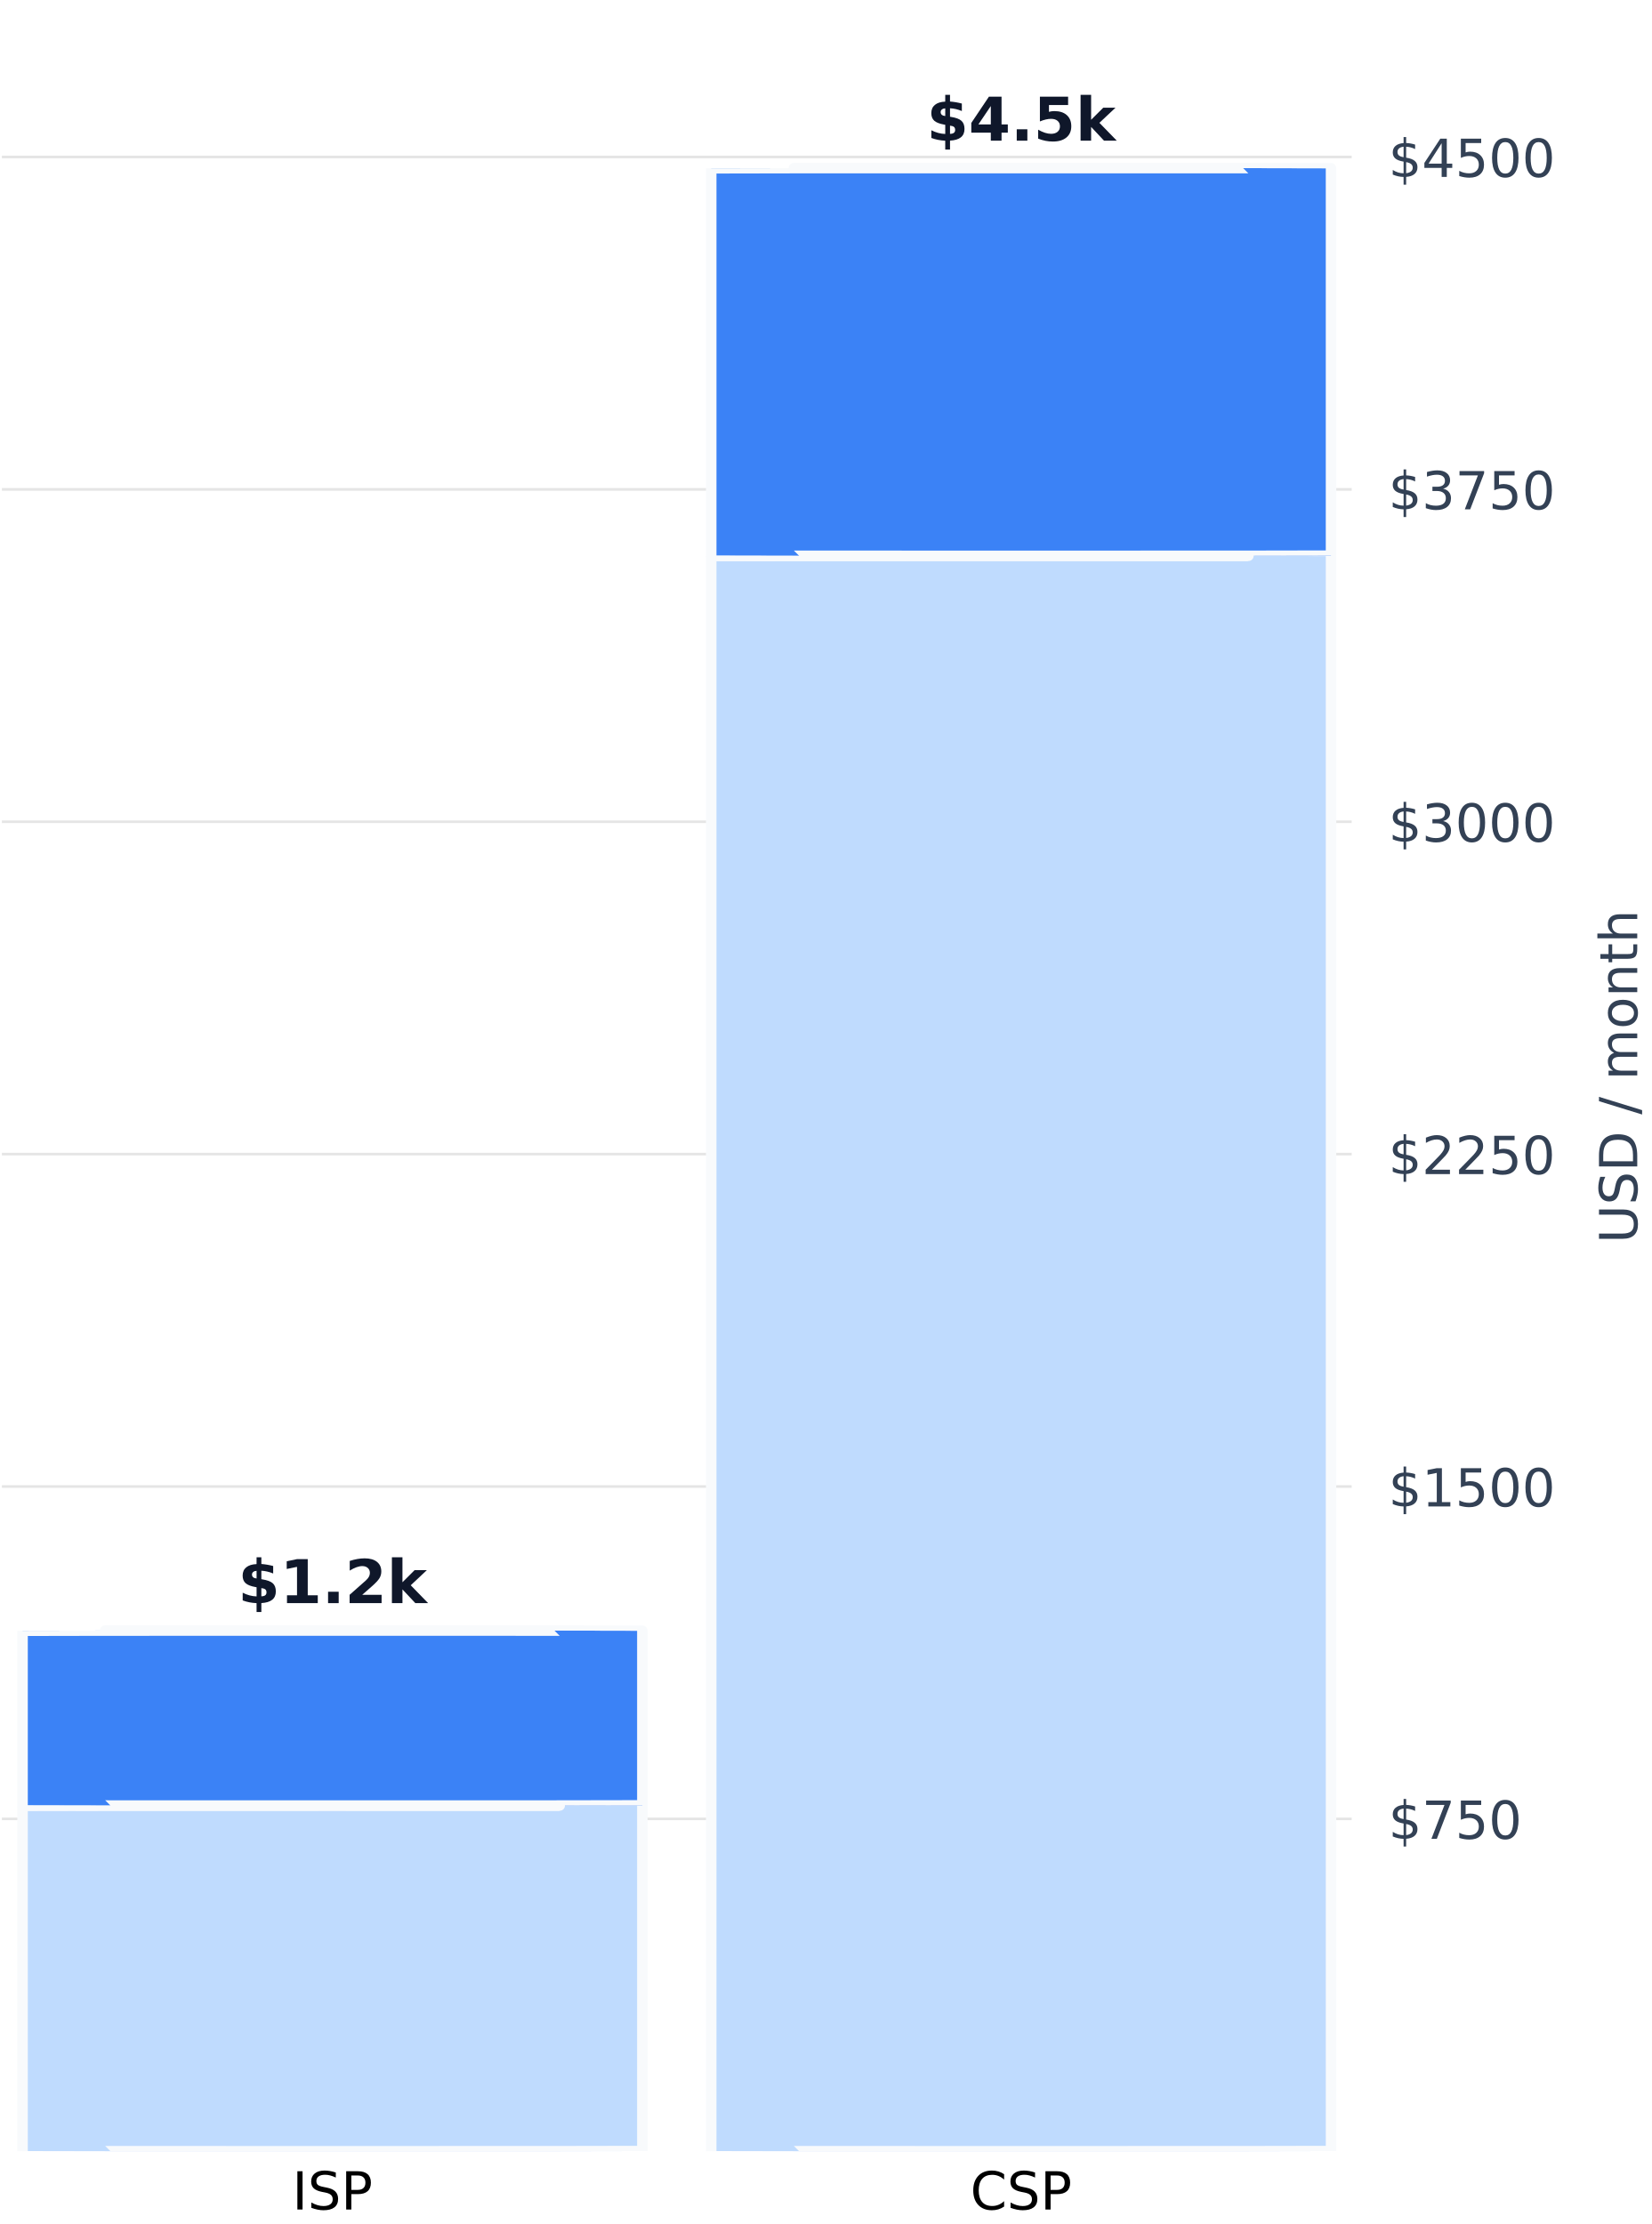
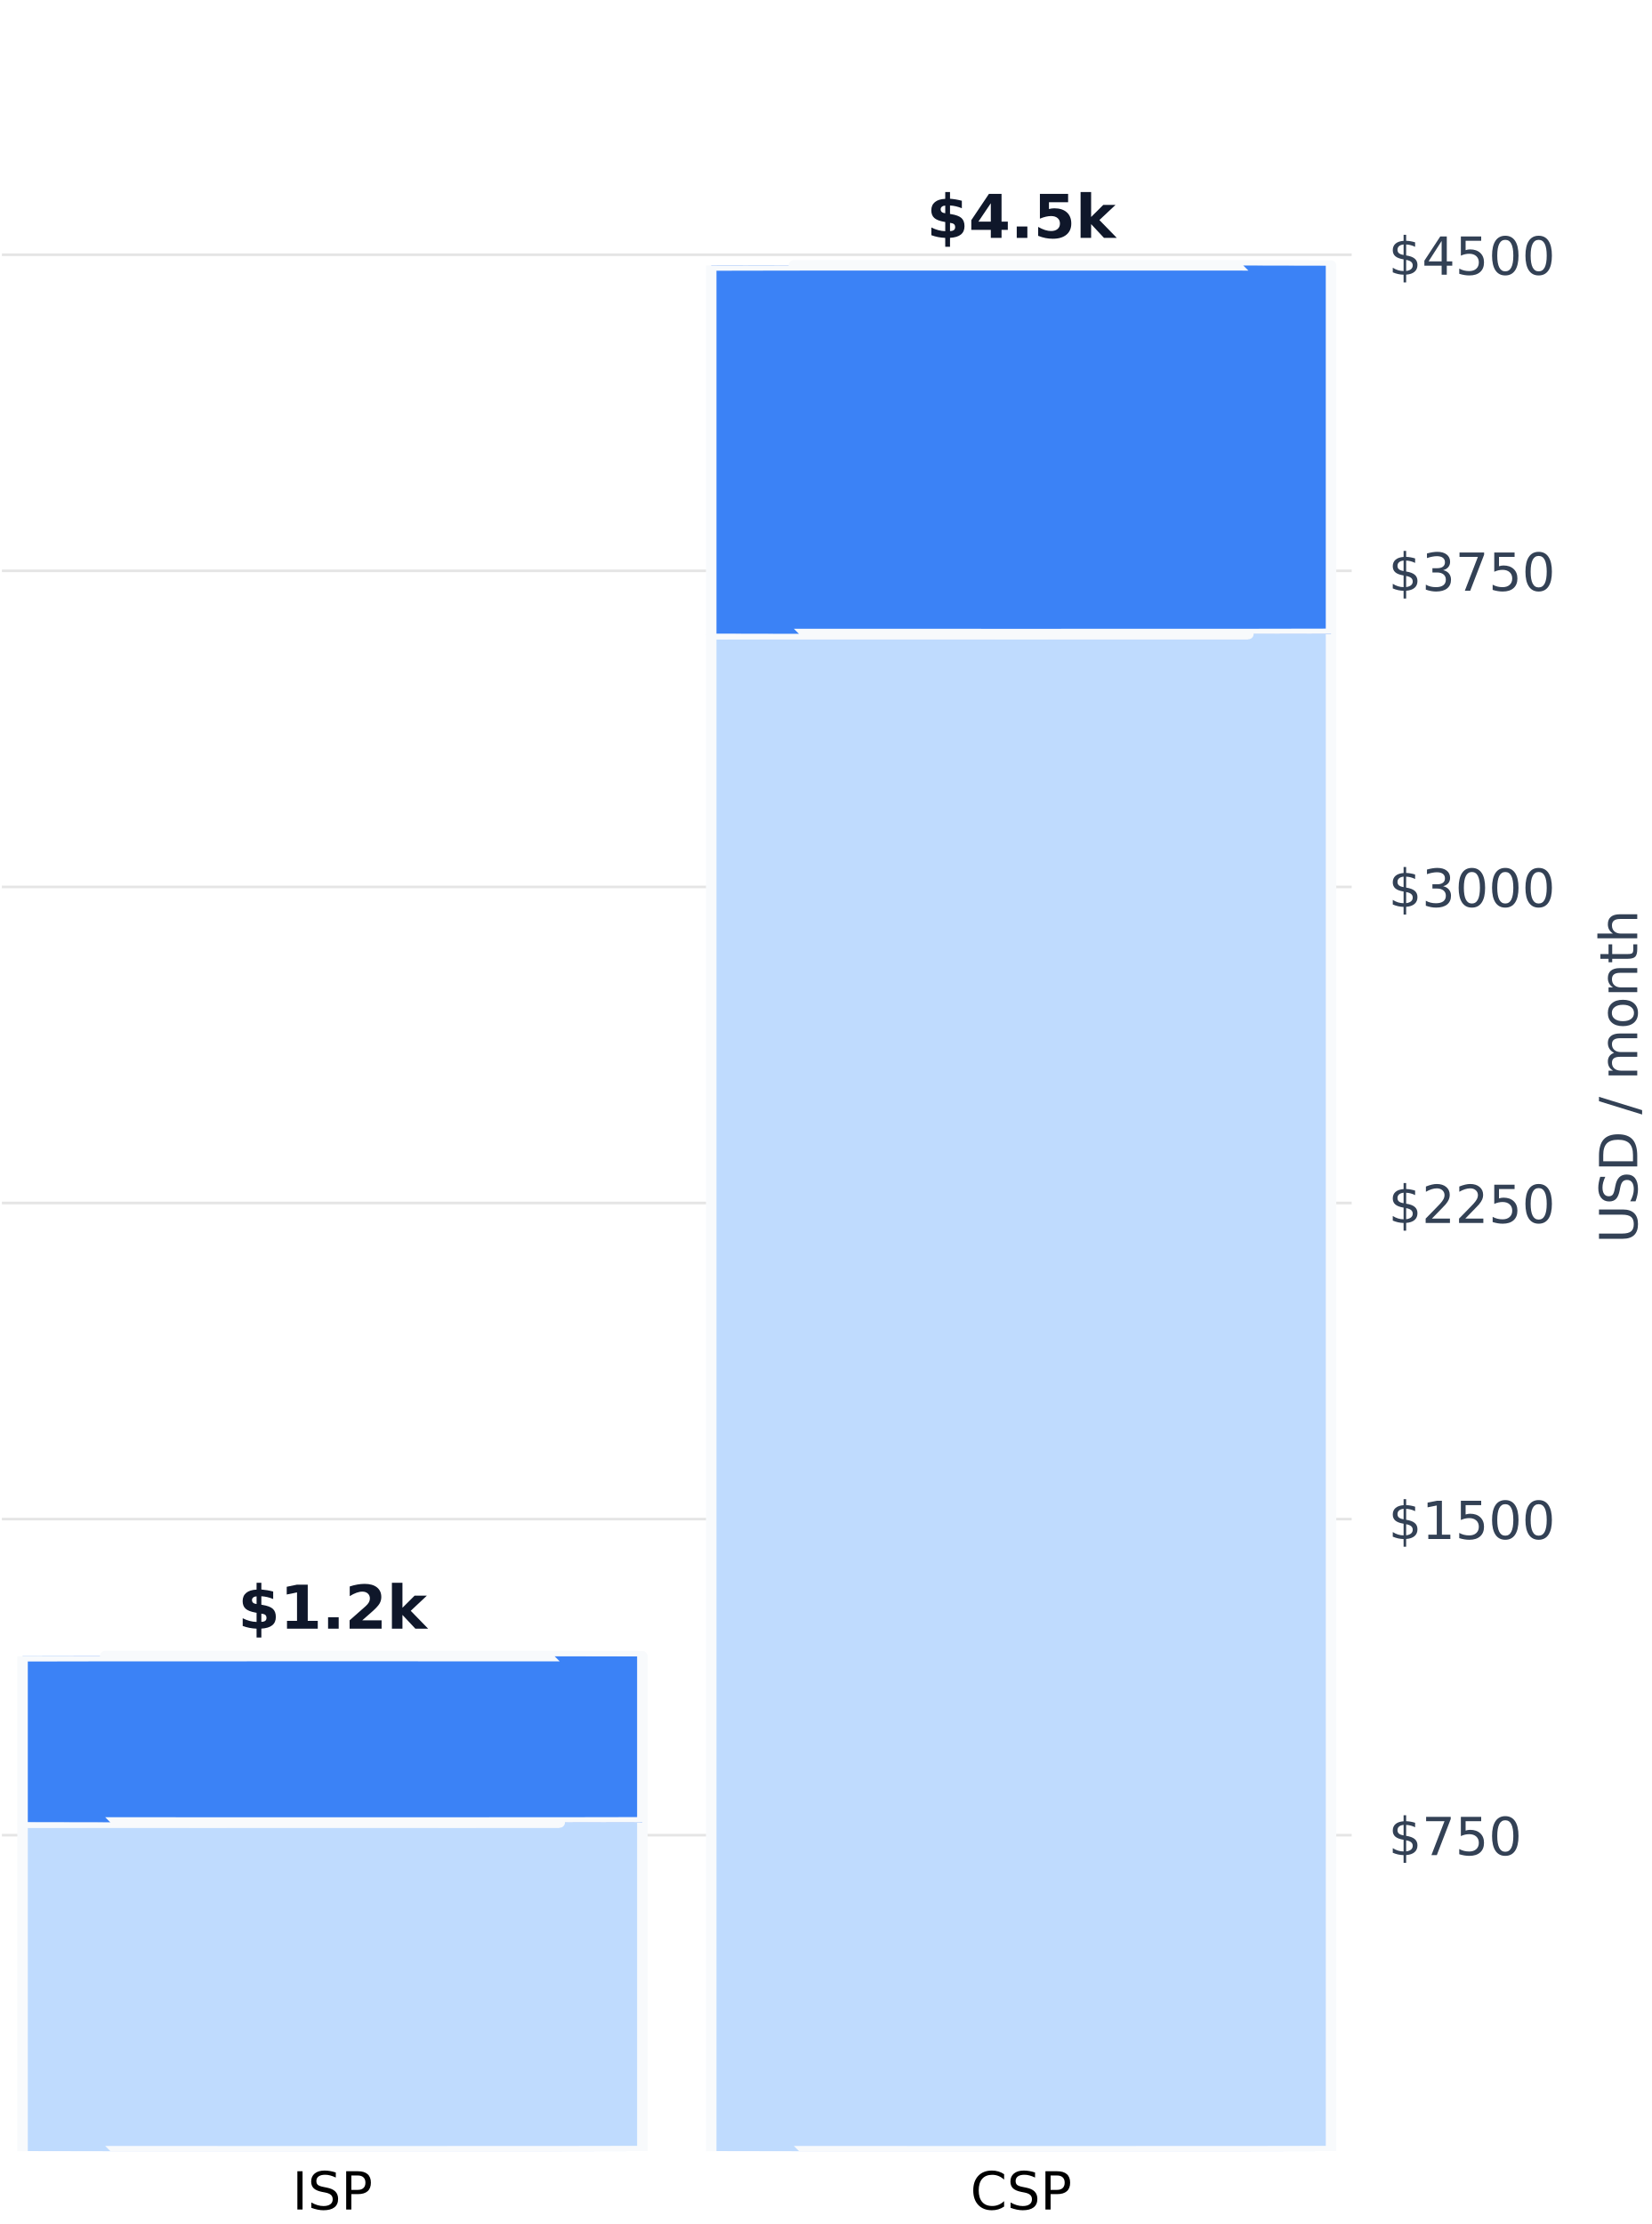
<svg xmlns="http://www.w3.org/2000/svg" xmlns:xlink="http://www.w3.org/1999/xlink" width="314.717pt" height="423.756pt" viewBox="0 0 314.717 423.756" version="1.1">
  <defs>
    <style type="text/css">*{stroke-linejoin: round; stroke-linecap: butt}</style>
  </defs>
  <g id="figure_1">
    <g id="patch_1">
      <path d="M 0 423.756  L 314.717 423.756  L 314.717 0  L 0 0  L 0 423.756  z " style="fill: none; opacity: 0" />
    </g>
    <g id="axes_1">
      <g id="patch_2">
        <path d="M 0.36 409.896  L 257.544 409.896  L 257.544 0.36  L 0.36 0.36  L 0.36 409.896  z " style="fill: none" />
      </g>
      <g id="matplotlib.axis_1">
        <g id="xtick_1">
          <g id="line2d_1" />
          <g id="text_1">
            <g transform="translate(55.67977 420.9937) scale(0.1 -0.1)">
              <defs>
                <path id="DejaVuSans-2c" d="M 628 4666  L 1259 4666  L 1259 0  L 628 0  L 628 4666  z " transform="scale(0.015625)" />
                <path id="DejaVuSans-36" d="M 3425 4513  L 3425 3897  Q 3066 4069 2747 4153  Q 2428 4238 2131 4238  Q 1616 4238 1336 4038  Q 1056 3838 1056 3469  Q 1056 3159 1242 3001  Q 1428 2844 1947 2747  L 2328 2669  Q 3034 2534 3370 2195  Q 3706 1856 3706 1288  Q 3706 609 3251 259  Q 2797 -91 1919 -91  Q 1588 -91 1214 -16  Q 841 59 441 206  L 441 856  Q 825 641 1194 531  Q 1563 422 1919 422  Q 2459 422 2753 634  Q 3047 847 3047 1241  Q 3047 1584 2836 1778  Q 2625 1972 2144 2069  L 1759 2144  Q 1053 2284 737 2584  Q 422 2884 422 3419  Q 422 4038 858 4394  Q 1294 4750 2059 4750  Q 2388 4750 2728 4690  Q 3069 4631 3425 4513  z " transform="scale(0.015625)" />
                <path id="DejaVuSans-33" d="M 1259 4147  L 1259 2394  L 2053 2394  Q 2494 2394 2734 2622  Q 2975 2850 2975 3272  Q 2975 3691 2734 3919  Q 2494 4147 2053 4147  L 1259 4147  z M 628 4666  L 2053 4666  Q 2838 4666 3239 4311  Q 3641 3956 3641 3272  Q 3641 2581 3239 2228  Q 2838 1875 2053 1875  L 1259 1875  L 1259 0  L 628 0  L 628 4666  z " transform="scale(0.015625)" />
              </defs>
              <use xlink:href="#DejaVuSans-2c" />
              <use xlink:href="#DejaVuSans-36" transform="translate(29.5 0)" />
              <use xlink:href="#DejaVuSans-33" transform="translate(92.98438 0)" />
            </g>
          </g>
        </g>
        <g id="xtick_2">
          <g id="line2d_2" />
          <g id="text_2">
            <g transform="translate(184.8797 420.9937) scale(0.1 -0.1)">
              <defs>
                <path id="DejaVuSans-26" d="M 4122 4306  L 4122 3641  Q 3803 3938 3442 4084  Q 3081 4231 2675 4231  Q 1875 4231 1450 3742  Q 1025 3253 1025 2328  Q 1025 1406 1450 917  Q 1875 428 2675 428  Q 3081 428 3442 575  Q 3803 722 4122 1019  L 4122 359  Q 3791 134 3420 21  Q 3050 -91 2638 -91  Q 1578 -91 968 557  Q 359 1206 359 2328  Q 359 3453 968 4101  Q 1578 4750 2638 4750  Q 3056 4750 3426 4639  Q 3797 4528 4122 4306  z " transform="scale(0.015625)" />
              </defs>
              <use xlink:href="#DejaVuSans-26" />
              <use xlink:href="#DejaVuSans-36" transform="translate(69.82812 0)" />
              <use xlink:href="#DejaVuSans-33" transform="translate(133.3125 0)" />
            </g>
          </g>
        </g>
      </g>
      <g id="matplotlib.axis_2">
        <g id="ytick_1">
          <g id="line2d_3">
-             <path d="M 0.36 346.566  L 257.544 346.566  " clip-path="url(#p7e3ba336ea)" style="fill: none; stroke: #808080; stroke-opacity: 0.2; stroke-width: 0.5; stroke-linecap: square" />
+             <path d="M 0.36 349.67  L 257.544 349.67  " clip-path="url(#p619ed0f5e2)" style="fill: none; stroke: #808080; stroke-opacity: 0.2; stroke-width: 0.5; stroke-linecap: square" />
          </g>
          <g id="text_3">
-             <g style="fill: #334155" transform="translate(264.544 350.3649) scale(0.1 -0.1)">
+             <g style="fill: #334155" transform="translate(264.544 353.4693) scale(0.1 -0.1)">
              <defs>
                <path id="DejaVuSans-7" d="M 2163 -941  L 1850 -941  L 1847 0  Q 1519 6 1191 76  Q 863 147 531 288  L 531 850  Q 850 650 1176 548  Q 1503 447 1850 444  L 1850 1869  Q 1159 1981 845 2250  Q 531 2519 531 2988  Q 531 3497 872 3790  Q 1213 4084 1850 4128  L 1850 4863  L 2163 4863  L 2163 4138  Q 2453 4125 2725 4076  Q 2997 4028 3256 3944  L 3256 3397  Q 2997 3528 2723 3600  Q 2450 3672 2163 3684  L 2163 2350  Q 2872 2241 3206 1959  Q 3541 1678 3541 1191  Q 3541 663 3186 358  Q 2831 53 2163 6  L 2163 -941  z M 1850 2406  L 1850 3688  Q 1488 3647 1297 3481  Q 1106 3316 1106 3041  Q 1106 2772 1282 2622  Q 1459 2472 1850 2406  z M 2163 1806  L 2163 453  Q 2559 506 2761 678  Q 2963 850 2963 1131  Q 2963 1406 2770 1568  Q 2578 1731 2163 1806  z " transform="scale(0.015625)" />
                <path id="DejaVuSans-1a" d="M 525 4666  L 3525 4666  L 3525 4397  L 1831 0  L 1172 0  L 2766 4134  L 525 4134  L 525 4666  z " transform="scale(0.015625)" />
                <path id="DejaVuSans-18" d="M 691 4666  L 3169 4666  L 3169 4134  L 1269 4134  L 1269 2991  Q 1406 3038 1543 3061  Q 1681 3084 1819 3084  Q 2600 3084 3056 2656  Q 3513 2228 3513 1497  Q 3513 744 3044 326  Q 2575 -91 1722 -91  Q 1428 -91 1123 -41  Q 819 9 494 109  L 494 744  Q 775 591 1075 516  Q 1375 441 1709 441  Q 2250 441 2565 725  Q 2881 1009 2881 1497  Q 2881 1984 2565 2268  Q 2250 2553 1709 2553  Q 1456 2553 1204 2497  Q 953 2441 691 2322  L 691 4666  z " transform="scale(0.015625)" />
                <path id="DejaVuSans-13" d="M 2034 4250  Q 1547 4250 1301 3770  Q 1056 3291 1056 2328  Q 1056 1369 1301 889  Q 1547 409 2034 409  Q 2525 409 2770 889  Q 3016 1369 3016 2328  Q 3016 3291 2770 3770  Q 2525 4250 2034 4250  z M 2034 4750  Q 2819 4750 3233 4129  Q 3647 3509 3647 2328  Q 3647 1150 3233 529  Q 2819 -91 2034 -91  Q 1250 -91 836 529  Q 422 1150 422 2328  Q 422 3509 836 4129  Q 1250 4750 2034 4750  z " transform="scale(0.015625)" />
              </defs>
              <use xlink:href="#DejaVuSans-7" />
              <use xlink:href="#DejaVuSans-1a" transform="translate(63.625 0)" />
              <use xlink:href="#DejaVuSans-18" transform="translate(127.25 0)" />
              <use xlink:href="#DejaVuSans-13" transform="translate(190.875 0)" />
            </g>
          </g>
        </g>
        <g id="ytick_2">
          <g id="line2d_4">
-             <path d="M 0.36 283.235  L 257.544 283.235  " clip-path="url(#p7e3ba336ea)" style="fill: none; stroke: #808080; stroke-opacity: 0.2; stroke-width: 0.5; stroke-linecap: square" />
+             <path d="M 0.36 289.444  L 257.544 289.444  " clip-path="url(#p619ed0f5e2)" style="fill: none; stroke: #808080; stroke-opacity: 0.2; stroke-width: 0.5; stroke-linecap: square" />
          </g>
          <g id="text_4">
-             <g style="fill: #334155" transform="translate(264.544 287.0346) scale(0.1 -0.1)">
+             <g style="fill: #334155" transform="translate(264.544 293.2435) scale(0.1 -0.1)">
              <defs>
                <path id="DejaVuSans-14" d="M 794 531  L 1825 531  L 1825 4091  L 703 3866  L 703 4441  L 1819 4666  L 2450 4666  L 2450 531  L 3481 531  L 3481 0  L 794 0  L 794 531  z " transform="scale(0.015625)" />
              </defs>
              <use xlink:href="#DejaVuSans-7" />
              <use xlink:href="#DejaVuSans-14" transform="translate(63.625 0)" />
              <use xlink:href="#DejaVuSans-18" transform="translate(127.25 0)" />
              <use xlink:href="#DejaVuSans-13" transform="translate(190.875 0)" />
              <use xlink:href="#DejaVuSans-13" transform="translate(254.5 0)" />
            </g>
          </g>
        </g>
        <g id="ytick_3">
          <g id="line2d_5">
-             <path d="M 0.36 219.905  L 257.544 219.905  " clip-path="url(#p7e3ba336ea)" style="fill: none; stroke: #808080; stroke-opacity: 0.2; stroke-width: 0.5; stroke-linecap: square" />
+             <path d="M 0.36 229.218  L 257.544 229.218  " clip-path="url(#p619ed0f5e2)" style="fill: none; stroke: #808080; stroke-opacity: 0.2; stroke-width: 0.5; stroke-linecap: square" />
          </g>
          <g id="text_5">
-             <g style="fill: #334155" transform="translate(264.544 223.7043) scale(0.1 -0.1)">
+             <g style="fill: #334155" transform="translate(264.544 233.0176) scale(0.1 -0.1)">
              <defs>
                <path id="DejaVuSans-15" d="M 1228 531  L 3431 531  L 3431 0  L 469 0  L 469 531  Q 828 903 1448 1529  Q 2069 2156 2228 2338  Q 2531 2678 2651 2914  Q 2772 3150 2772 3378  Q 2772 3750 2511 3984  Q 2250 4219 1831 4219  Q 1534 4219 1204 4116  Q 875 4013 500 3803  L 500 4441  Q 881 4594 1212 4672  Q 1544 4750 1819 4750  Q 2544 4750 2975 4387  Q 3406 4025 3406 3419  Q 3406 3131 3298 2873  Q 3191 2616 2906 2266  Q 2828 2175 2409 1742  Q 1991 1309 1228 531  z " transform="scale(0.015625)" />
              </defs>
              <use xlink:href="#DejaVuSans-7" />
              <use xlink:href="#DejaVuSans-15" transform="translate(63.625 0)" />
              <use xlink:href="#DejaVuSans-15" transform="translate(127.25 0)" />
              <use xlink:href="#DejaVuSans-18" transform="translate(190.875 0)" />
              <use xlink:href="#DejaVuSans-13" transform="translate(254.5 0)" />
            </g>
          </g>
        </g>
        <g id="ytick_4">
          <g id="line2d_6">
-             <path d="M 0.36 156.575  L 257.544 156.575  " clip-path="url(#p7e3ba336ea)" style="fill: none; stroke: #808080; stroke-opacity: 0.2; stroke-width: 0.5; stroke-linecap: square" />
+             <path d="M 0.36 168.992  L 257.544 168.992  " clip-path="url(#p619ed0f5e2)" style="fill: none; stroke: #808080; stroke-opacity: 0.2; stroke-width: 0.5; stroke-linecap: square" />
          </g>
          <g id="text_6">
-             <g style="fill: #334155" transform="translate(264.544 160.374) scale(0.1 -0.1)">
+             <g style="fill: #334155" transform="translate(264.544 172.7917) scale(0.1 -0.1)">
              <defs>
                <path id="DejaVuSans-16" d="M 2597 2516  Q 3050 2419 3304 2112  Q 3559 1806 3559 1356  Q 3559 666 3084 287  Q 2609 -91 1734 -91  Q 1441 -91 1130 -33  Q 819 25 488 141  L 488 750  Q 750 597 1062 519  Q 1375 441 1716 441  Q 2309 441 2620 675  Q 2931 909 2931 1356  Q 2931 1769 2642 2001  Q 2353 2234 1838 2234  L 1294 2234  L 1294 2753  L 1863 2753  Q 2328 2753 2575 2939  Q 2822 3125 2822 3475  Q 2822 3834 2567 4026  Q 2313 4219 1838 4219  Q 1578 4219 1281 4162  Q 984 4106 628 3988  L 628 4550  Q 988 4650 1302 4700  Q 1616 4750 1894 4750  Q 2613 4750 3031 4423  Q 3450 4097 3450 3541  Q 3450 3153 3228 2886  Q 3006 2619 2597 2516  z " transform="scale(0.015625)" />
              </defs>
              <use xlink:href="#DejaVuSans-7" />
              <use xlink:href="#DejaVuSans-16" transform="translate(63.625 0)" />
              <use xlink:href="#DejaVuSans-13" transform="translate(127.25 0)" />
              <use xlink:href="#DejaVuSans-13" transform="translate(190.875 0)" />
              <use xlink:href="#DejaVuSans-13" transform="translate(254.5 0)" />
            </g>
          </g>
        </g>
        <g id="ytick_5">
          <g id="line2d_7">
-             <path d="M 0.36 93.244  L 257.544 93.244  " clip-path="url(#p7e3ba336ea)" style="fill: none; stroke: #808080; stroke-opacity: 0.2; stroke-width: 0.5; stroke-linecap: square" />
+             <path d="M 0.36 108.767  L 257.544 108.767  " clip-path="url(#p619ed0f5e2)" style="fill: none; stroke: #808080; stroke-opacity: 0.2; stroke-width: 0.5; stroke-linecap: square" />
          </g>
          <g id="text_7">
-             <g style="fill: #334155" transform="translate(264.544 97.04367) scale(0.1 -0.1)">
+             <g style="fill: #334155" transform="translate(264.544 112.5658) scale(0.1 -0.1)">
              <use xlink:href="#DejaVuSans-7" />
              <use xlink:href="#DejaVuSans-16" transform="translate(63.625 0)" />
              <use xlink:href="#DejaVuSans-1a" transform="translate(127.25 0)" />
              <use xlink:href="#DejaVuSans-18" transform="translate(190.875 0)" />
              <use xlink:href="#DejaVuSans-13" transform="translate(254.5 0)" />
            </g>
          </g>
        </g>
        <g id="ytick_6">
          <g id="line2d_8">
-             <path d="M 0.36 29.914  L 257.544 29.914  " clip-path="url(#p7e3ba336ea)" style="fill: none; stroke: #808080; stroke-opacity: 0.2; stroke-width: 0.5; stroke-linecap: square" />
+             <path d="M 0.36 48.541  L 257.544 48.541  " clip-path="url(#p619ed0f5e2)" style="fill: none; stroke: #808080; stroke-opacity: 0.2; stroke-width: 0.5; stroke-linecap: square" />
          </g>
          <g id="text_8">
-             <g style="fill: #334155" transform="translate(264.544 33.71336) scale(0.1 -0.1)">
+             <g style="fill: #334155" transform="translate(264.544 52.33993) scale(0.1 -0.1)">
              <defs>
                <path id="DejaVuSans-17" d="M 2419 4116  L 825 1625  L 2419 1625  L 2419 4116  z M 2253 4666  L 3047 4666  L 3047 1625  L 3713 1625  L 3713 1100  L 3047 1100  L 3047 0  L 2419 0  L 2419 1100  L 313 1100  L 313 1709  L 2253 4666  z " transform="scale(0.015625)" />
              </defs>
              <use xlink:href="#DejaVuSans-7" />
              <use xlink:href="#DejaVuSans-17" transform="translate(63.625 0)" />
              <use xlink:href="#DejaVuSans-18" transform="translate(127.25 0)" />
              <use xlink:href="#DejaVuSans-13" transform="translate(190.875 0)" />
              <use xlink:href="#DejaVuSans-13" transform="translate(254.5 0)" />
            </g>
          </g>
        </g>
        <g id="text_9">
          <g style="fill: #334155" transform="translate(311.9549 236.9014) rotate(-90) scale(0.1 -0.1)">
            <defs>
              <path id="DejaVuSans-38" d="M 556 4666  L 1191 4666  L 1191 1831  Q 1191 1081 1462 751  Q 1734 422 2344 422  Q 2950 422 3222 751  Q 3494 1081 3494 1831  L 3494 4666  L 4128 4666  L 4128 1753  Q 4128 841 3676 375  Q 3225 -91 2344 -91  Q 1459 -91 1007 375  Q 556 841 556 1753  L 556 4666  z " transform="scale(0.015625)" />
              <path id="DejaVuSans-27" d="M 1259 4147  L 1259 519  L 2022 519  Q 2988 519 3436 956  Q 3884 1394 3884 2338  Q 3884 3275 3436 3711  Q 2988 4147 2022 4147  L 1259 4147  z M 628 4666  L 1925 4666  Q 3281 4666 3915 4102  Q 4550 3538 4550 2338  Q 4550 1131 3912 565  Q 3275 0 1925 0  L 628 0  L 628 4666  z " transform="scale(0.015625)" />
              <path id="DejaVuSans-3" transform="scale(0.015625)" />
              <path id="DejaVuSans-12" d="M 1625 4666  L 2156 4666  L 531 -594  L 0 -594  L 1625 4666  z " transform="scale(0.015625)" />
              <path id="DejaVuSans-50" d="M 3328 2828  Q 3544 3216 3844 3400  Q 4144 3584 4550 3584  Q 5097 3584 5394 3201  Q 5691 2819 5691 2113  L 5691 0  L 5113 0  L 5113 2094  Q 5113 2597 4934 2840  Q 4756 3084 4391 3084  Q 3944 3084 3684 2787  Q 3425 2491 3425 1978  L 3425 0  L 2847 0  L 2847 2094  Q 2847 2600 2669 2842  Q 2491 3084 2119 3084  Q 1678 3084 1418 2786  Q 1159 2488 1159 1978  L 1159 0  L 581 0  L 581 3500  L 1159 3500  L 1159 2956  Q 1356 3278 1631 3431  Q 1906 3584 2284 3584  Q 2666 3584 2933 3390  Q 3200 3197 3328 2828  z " transform="scale(0.015625)" />
              <path id="DejaVuSans-52" d="M 1959 3097  Q 1497 3097 1228 2736  Q 959 2375 959 1747  Q 959 1119 1226 758  Q 1494 397 1959 397  Q 2419 397 2687 759  Q 2956 1122 2956 1747  Q 2956 2369 2687 2733  Q 2419 3097 1959 3097  z M 1959 3584  Q 2709 3584 3137 3096  Q 3566 2609 3566 1747  Q 3566 888 3137 398  Q 2709 -91 1959 -91  Q 1206 -91 779 398  Q 353 888 353 1747  Q 353 2609 779 3096  Q 1206 3584 1959 3584  z " transform="scale(0.015625)" />
              <path id="DejaVuSans-51" d="M 3513 2113  L 3513 0  L 2938 0  L 2938 2094  Q 2938 2591 2744 2837  Q 2550 3084 2163 3084  Q 1697 3084 1428 2787  Q 1159 2491 1159 1978  L 1159 0  L 581 0  L 581 3500  L 1159 3500  L 1159 2956  Q 1366 3272 1645 3428  Q 1925 3584 2291 3584  Q 2894 3584 3203 3211  Q 3513 2838 3513 2113  z " transform="scale(0.015625)" />
              <path id="DejaVuSans-57" d="M 1172 4494  L 1172 3500  L 2356 3500  L 2356 3053  L 1172 3053  L 1172 1153  Q 1172 725 1289 603  Q 1406 481 1766 481  L 2356 481  L 2356 0  L 1766 0  Q 1100 0 847 248  Q 594 497 594 1153  L 594 3053  L 172 3053  L 172 3500  L 594 3500  L 594 4494  L 1172 4494  z " transform="scale(0.015625)" />
              <path id="DejaVuSans-4b" d="M 3513 2113  L 3513 0  L 2938 0  L 2938 2094  Q 2938 2591 2744 2837  Q 2550 3084 2163 3084  Q 1697 3084 1428 2787  Q 1159 2491 1159 1978  L 1159 0  L 581 0  L 581 4863  L 1159 4863  L 1159 2956  Q 1366 3272 1645 3428  Q 1925 3584 2291 3584  Q 2894 3584 3203 3211  Q 3513 2838 3513 2113  z " transform="scale(0.015625)" />
            </defs>
            <use xlink:href="#DejaVuSans-38" />
            <use xlink:href="#DejaVuSans-36" transform="translate(73.1875 0)" />
            <use xlink:href="#DejaVuSans-27" transform="translate(136.6719 0)" />
            <use xlink:href="#DejaVuSans-3" transform="translate(213.6719 0)" />
            <use xlink:href="#DejaVuSans-12" transform="translate(245.4531 0)" />
            <use xlink:href="#DejaVuSans-3" transform="translate(279.1406 0)" />
            <use xlink:href="#DejaVuSans-50" transform="translate(310.9219 0)" />
            <use xlink:href="#DejaVuSans-52" transform="translate(408.3281 0)" />
            <use xlink:href="#DejaVuSans-51" transform="translate(469.5156 0)" />
            <use xlink:href="#DejaVuSans-57" transform="translate(532.8906 0)" />
            <use xlink:href="#DejaVuSans-4b" transform="translate(572.0938 0)" />
          </g>
        </g>
      </g>
      <g id="patch_3">
-         <path d="M 67.28 409.896  L 59.407 409.896  Q 122.391 409.896 122.391 409.855  L 122.391 344.073  Q 122.391 344.032 59.407 344.032  L 67.28 344.032  Q 4.296 344.032 4.296 344.073  L 4.296 409.855  Q 4.296 409.896 67.28 409.896  z " clip-path="url(#p7e3ba336ea)" style="fill: #bfdbfe; stroke: #f8fafc; stroke-width: 2; stroke-linejoin: miter" />
+         <path d="M 67.28 409.896  L 59.407 409.896  Q 122.391 409.896 122.391 409.857  L 122.391 347.3  Q 122.391 347.261 59.407 347.261  L 67.28 347.261  Q 4.296 347.261 4.296 347.3  L 4.296 409.857  Q 4.296 409.896 67.28 409.896  z " clip-path="url(#p619ed0f5e2)" style="fill: #bfdbfe; stroke: #f8fafc; stroke-width: 2; stroke-linejoin: miter" />
      </g>
      <g id="patch_4">
-         <path d="M 67.28 344.032  L 59.407 344.032  Q 122.391 344.032 122.391 343.992  L 122.391 310.719  Q 122.391 310.679 59.407 310.679  L 67.28 310.679  Q 4.296 310.679 4.296 310.719  L 4.296 343.992  Q 4.296 344.032 67.28 344.032  z " clip-path="url(#p7e3ba336ea)" style="fill: #3b82f6; stroke: #f8fafc; stroke-width: 2; stroke-linejoin: miter" />
+         <path d="M 67.28 347.261  L 59.407 347.261  Q 122.391 347.261 122.391 347.223  L 122.391 315.581  Q 122.391 315.542 59.407 315.542  L 67.28 315.542  Q 4.296 315.542 4.296 315.581  L 4.296 347.223  Q 4.296 347.261 67.28 347.261  z " clip-path="url(#p619ed0f5e2)" style="fill: #3b82f6; stroke: #f8fafc; stroke-width: 2; stroke-linejoin: miter" />
      </g>
      <g id="patch_5">
-         <path d="M 198.497 409.896  L 190.624 409.896  Q 253.608 409.896 253.608 409.855  L 253.608 105.951  Q 253.608 105.911 190.624 105.911  L 198.497 105.911  Q 135.513 105.911 135.513 105.951  L 135.513 409.855  Q 135.513 409.896 198.497 409.896  z " clip-path="url(#p7e3ba336ea)" style="fill: #bfdbfe; stroke: #f8fafc; stroke-width: 2; stroke-linejoin: miter" />
+         <path d="M 198.497 409.896  L 190.624 409.896  Q 253.608 409.896 253.608 409.857  L 253.608 120.85  Q 253.608 120.812 190.624 120.812  L 198.497 120.812  Q 135.513 120.812 135.513 120.85  L 135.513 409.857  Q 135.513 409.896 198.497 409.896  z " clip-path="url(#p619ed0f5e2)" style="fill: #bfdbfe; stroke: #f8fafc; stroke-width: 2; stroke-linejoin: miter" />
      </g>
      <g id="patch_6">
-         <path d="M 198.497 105.911  L 190.624 105.911  Q 253.608 105.911 253.608 105.87  L 253.608 32.066  Q 253.608 32.025 190.624 32.025  L 198.497 32.025  Q 135.513 32.025 135.513 32.066  L 135.513 105.87  Q 135.513 105.911 198.497 105.911  z " clip-path="url(#p7e3ba336ea)" style="fill: #3b82f6; stroke: #f8fafc; stroke-width: 2; stroke-linejoin: miter" />
+         <path d="M 198.497 120.812  L 190.624 120.812  Q 253.608 120.812 253.608 120.773  L 253.608 50.587  Q 253.608 50.548 190.624 50.548  L 198.497 50.548  Q 135.513 50.548 135.513 50.587  L 135.513 120.773  Q 135.513 120.812 198.497 120.812  z " clip-path="url(#p619ed0f5e2)" style="fill: #3b82f6; stroke: #f8fafc; stroke-width: 2; stroke-linejoin: miter" />
      </g>
      <g id="text_10">
-         <g style="fill: #0f172a" transform="translate(45.33376 305.4586) scale(0.115 -0.115)">
+         <g style="fill: #0f172a" transform="translate(45.33376 310.3222) scale(0.115 -0.115)">
          <defs>
            <path id="DejaVuSans-Bold-7" d="M 2484 -941  L 1978 -941  L 1975 0  Q 1584 16 1218 87  Q 853 159 506 288  L 506 1106  Q 866 922 1233 823  Q 1600 725 1978 713  L 1978 1684  L 1875 1703  Q 1128 1834 814 2115  Q 500 2397 500 2925  Q 500 3484 883 3798  Q 1266 4113 1975 4141  L 1978 4863  L 2484 4863  L 2484 4153  Q 2797 4128 3109 4075  Q 3422 4022 3738 3938  L 3738 3144  Q 3425 3275 3112 3348  Q 2800 3422 2484 3438  L 2484 2541  L 2584 2522  Q 3378 2397 3698 2105  Q 4019 1813 4019 1241  Q 4019 666 3637 358  Q 3256 50 2484 6  L 2484 -941  z M 1978 2613  L 1978 3428  Q 1756 3416 1623 3308  Q 1491 3200 1491 3034  Q 1491 2850 1612 2745  Q 1734 2641 1978 2613  z M 2484 1594  L 2484 725  Q 2756 728 2892 831  Q 3028 934 3028 1141  Q 3028 1353 2903 1458  Q 2778 1563 2484 1594  z " transform="scale(0.015625)" />
            <path id="DejaVuSans-Bold-14" d="M 750 831  L 1813 831  L 1813 3847  L 722 3622  L 722 4441  L 1806 4666  L 2950 4666  L 2950 831  L 4013 831  L 4013 0  L 750 0  L 750 831  z " transform="scale(0.015625)" />
            <path id="DejaVuSans-Bold-11" d="M 653 1209  L 1778 1209  L 1778 0  L 653 0  L 653 1209  z " transform="scale(0.015625)" />
            <path id="DejaVuSans-Bold-15" d="M 1844 884  L 3897 884  L 3897 0  L 506 0  L 506 884  L 2209 2388  Q 2438 2594 2547 2791  Q 2656 2988 2656 3200  Q 2656 3528 2436 3728  Q 2216 3928 1850 3928  Q 1569 3928 1234 3808  Q 900 3688 519 3450  L 519 4475  Q 925 4609 1322 4679  Q 1719 4750 2100 4750  Q 2938 4750 3402 4381  Q 3866 4013 3866 3353  Q 3866 2972 3669 2642  Q 3472 2313 2841 1759  L 1844 884  z " transform="scale(0.015625)" />
            <path id="DejaVuSans-Bold-4e" d="M 538 4863  L 1656 4863  L 1656 2216  L 2944 3500  L 4244 3500  L 2534 1894  L 4378 0  L 3022 0  L 1656 1459  L 1656 0  L 538 0  L 538 4863  z " transform="scale(0.015625)" />
          </defs>
          <use xlink:href="#DejaVuSans-Bold-7" />
          <use xlink:href="#DejaVuSans-Bold-14" transform="translate(69.57812 0)" />
          <use xlink:href="#DejaVuSans-Bold-11" transform="translate(139.1562 0)" />
          <use xlink:href="#DejaVuSans-Bold-15" transform="translate(177.1406 0)" />
          <use xlink:href="#DejaVuSans-Bold-4e" transform="translate(246.7188 0)" />
        </g>
      </g>
      <g id="text_11">
-         <g style="fill: #0f172a" transform="translate(176.5501 26.80524) scale(0.115 -0.115)">
+         <g style="fill: #0f172a" transform="translate(176.5501 45.32832) scale(0.115 -0.115)">
          <defs>
            <path id="DejaVuSans-Bold-17" d="M 2356 3675  L 1038 1722  L 2356 1722  L 2356 3675  z M 2156 4666  L 3494 4666  L 3494 1722  L 4159 1722  L 4159 850  L 3494 850  L 3494 0  L 2356 0  L 2356 850  L 288 850  L 288 1881  L 2156 4666  z " transform="scale(0.015625)" />
            <path id="DejaVuSans-Bold-18" d="M 678 4666  L 3669 4666  L 3669 3781  L 1638 3781  L 1638 3059  Q 1775 3097 1914 3117  Q 2053 3138 2203 3138  Q 3056 3138 3531 2711  Q 4006 2284 4006 1522  Q 4006 766 3489 337  Q 2972 -91 2053 -91  Q 1656 -91 1267 -14  Q 878 63 494 219  L 494 1166  Q 875 947 1217 837  Q 1559 728 1863 728  Q 2300 728 2551 942  Q 2803 1156 2803 1522  Q 2803 1891 2551 2103  Q 2300 2316 1863 2316  Q 1603 2316 1309 2248  Q 1016 2181 678 2041  L 678 4666  z " transform="scale(0.015625)" />
          </defs>
          <use xlink:href="#DejaVuSans-Bold-7" />
          <use xlink:href="#DejaVuSans-Bold-17" transform="translate(69.57812 0)" />
          <use xlink:href="#DejaVuSans-Bold-11" transform="translate(139.1562 0)" />
          <use xlink:href="#DejaVuSans-Bold-18" transform="translate(177.1406 0)" />
          <use xlink:href="#DejaVuSans-Bold-4e" transform="translate(246.7188 0)" />
        </g>
      </g>
    </g>
  </g>
  <defs>
-     <clipPath id="p7e3ba336ea">
+     <clipPath id="p619ed0f5e2">
      <rect x="0.36" y="0.36" width="257.184" height="409.536" />
    </clipPath>
  </defs>
</svg>
